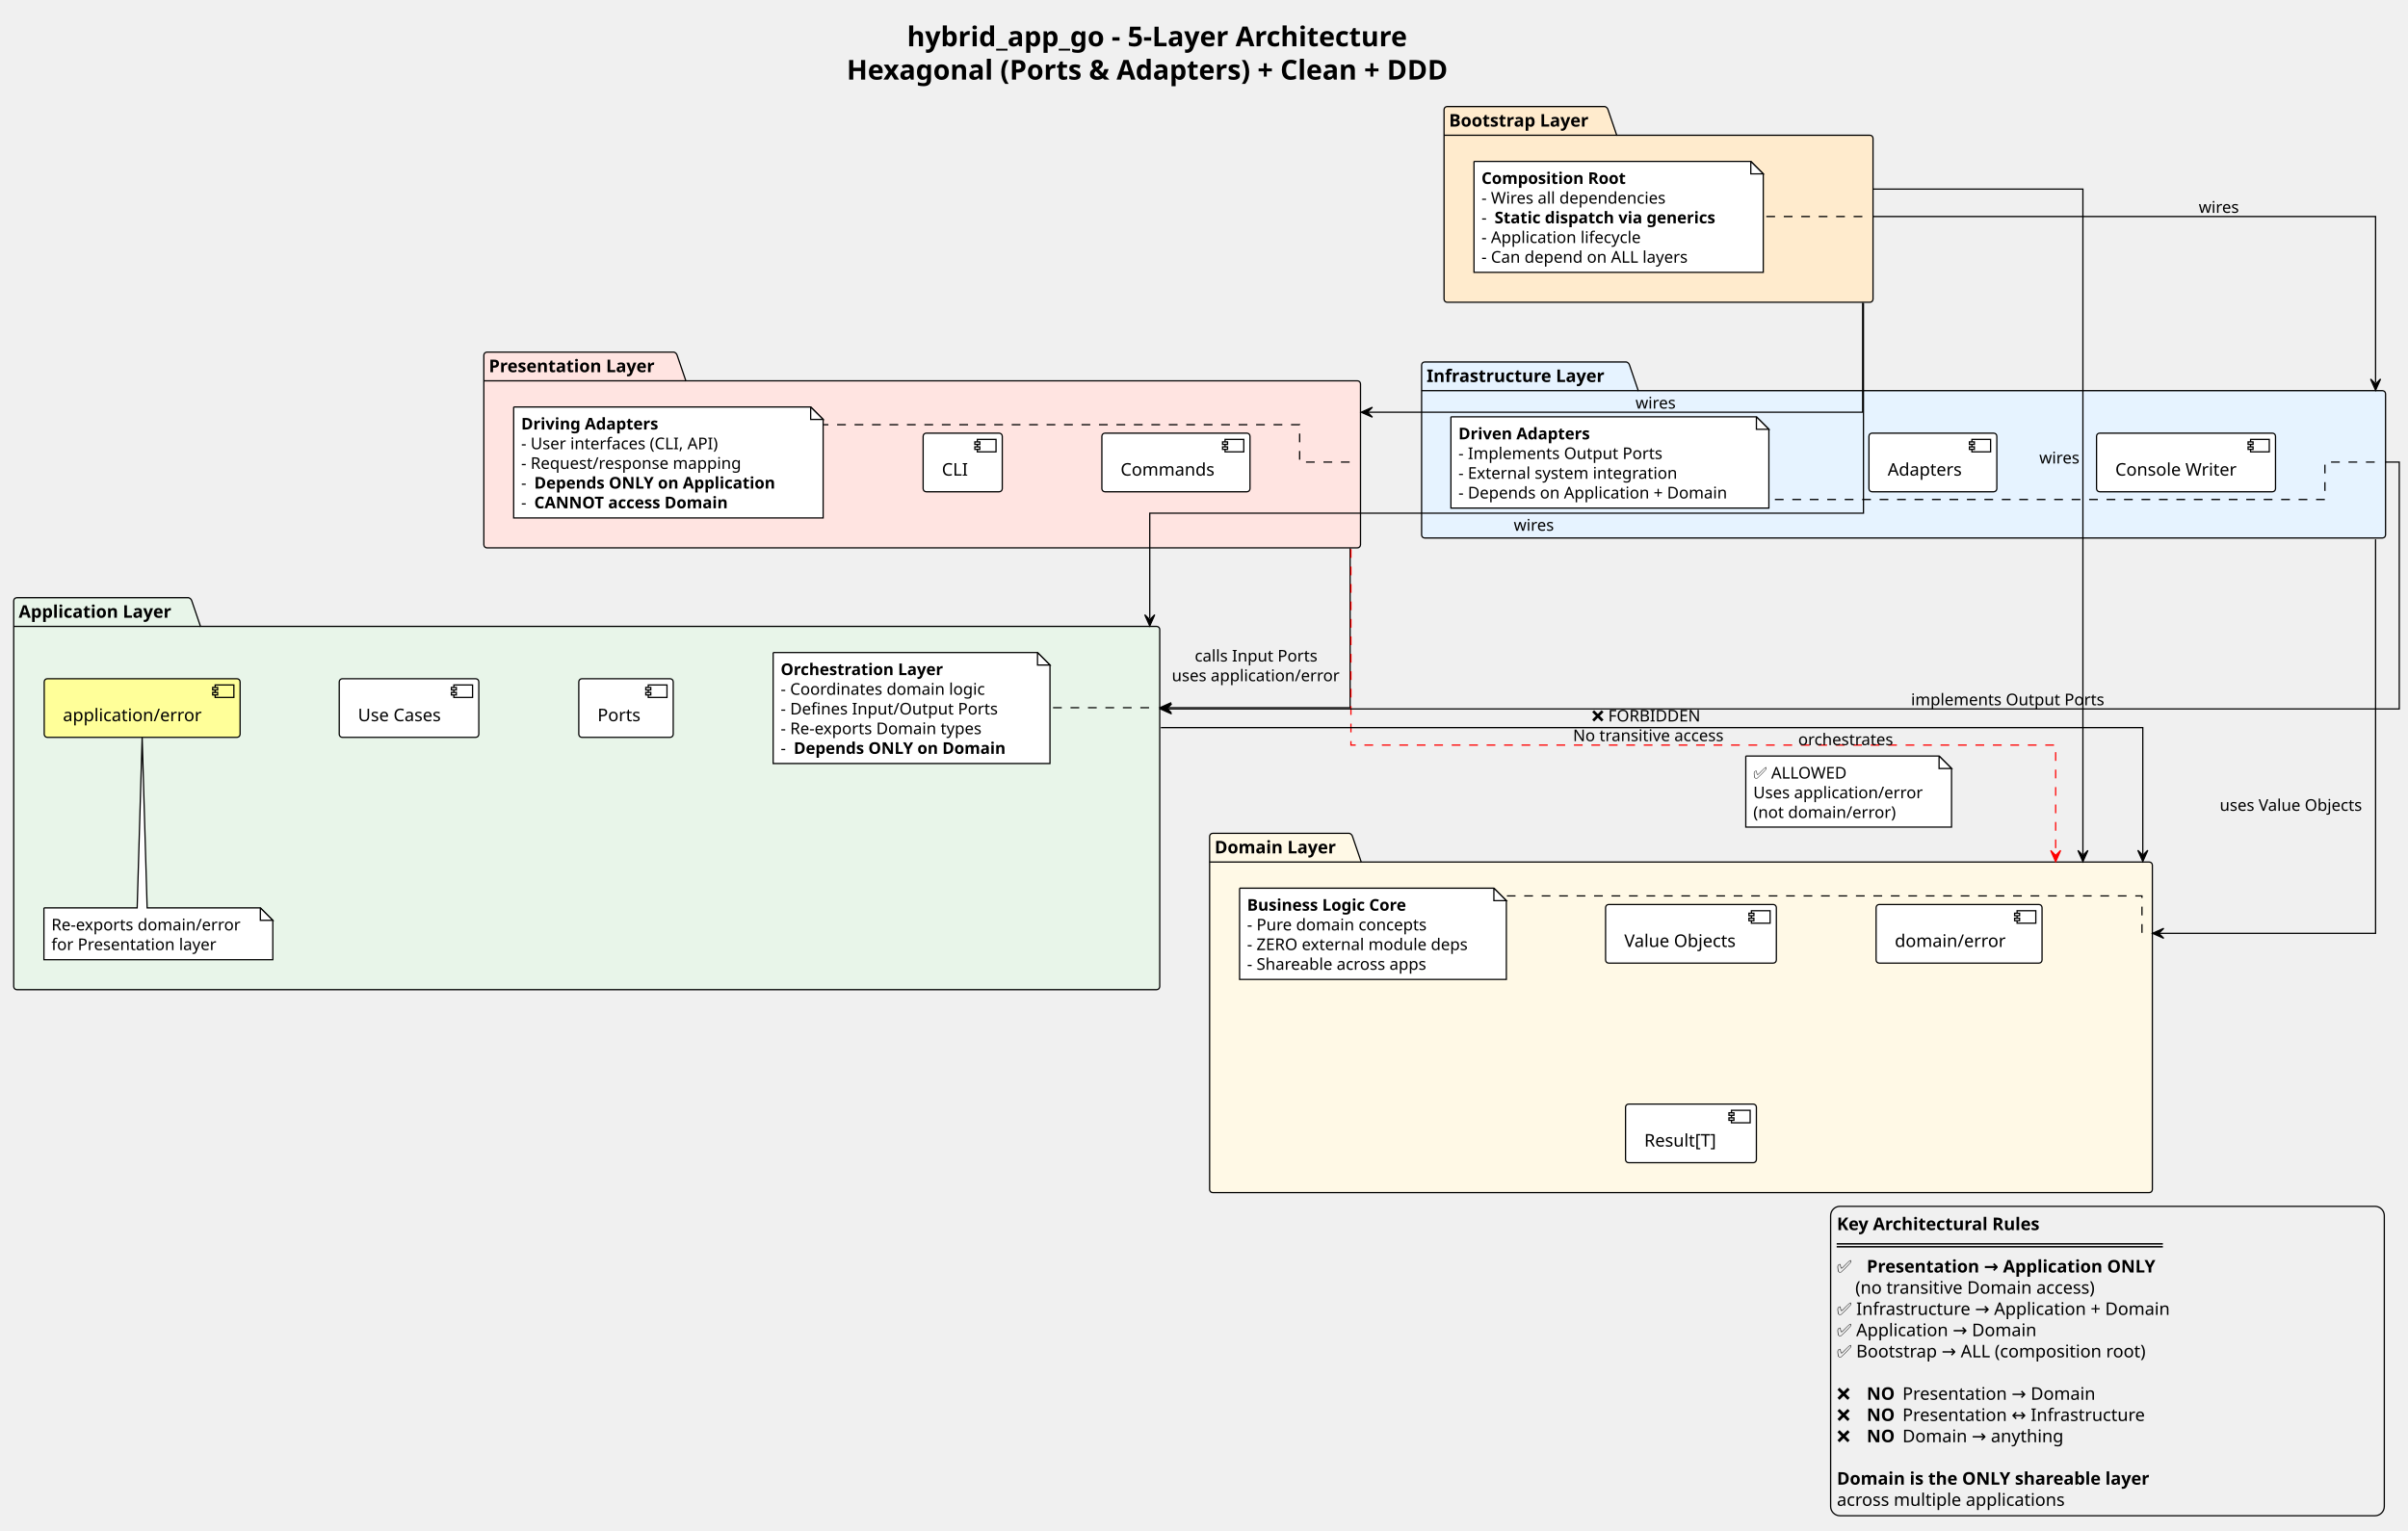
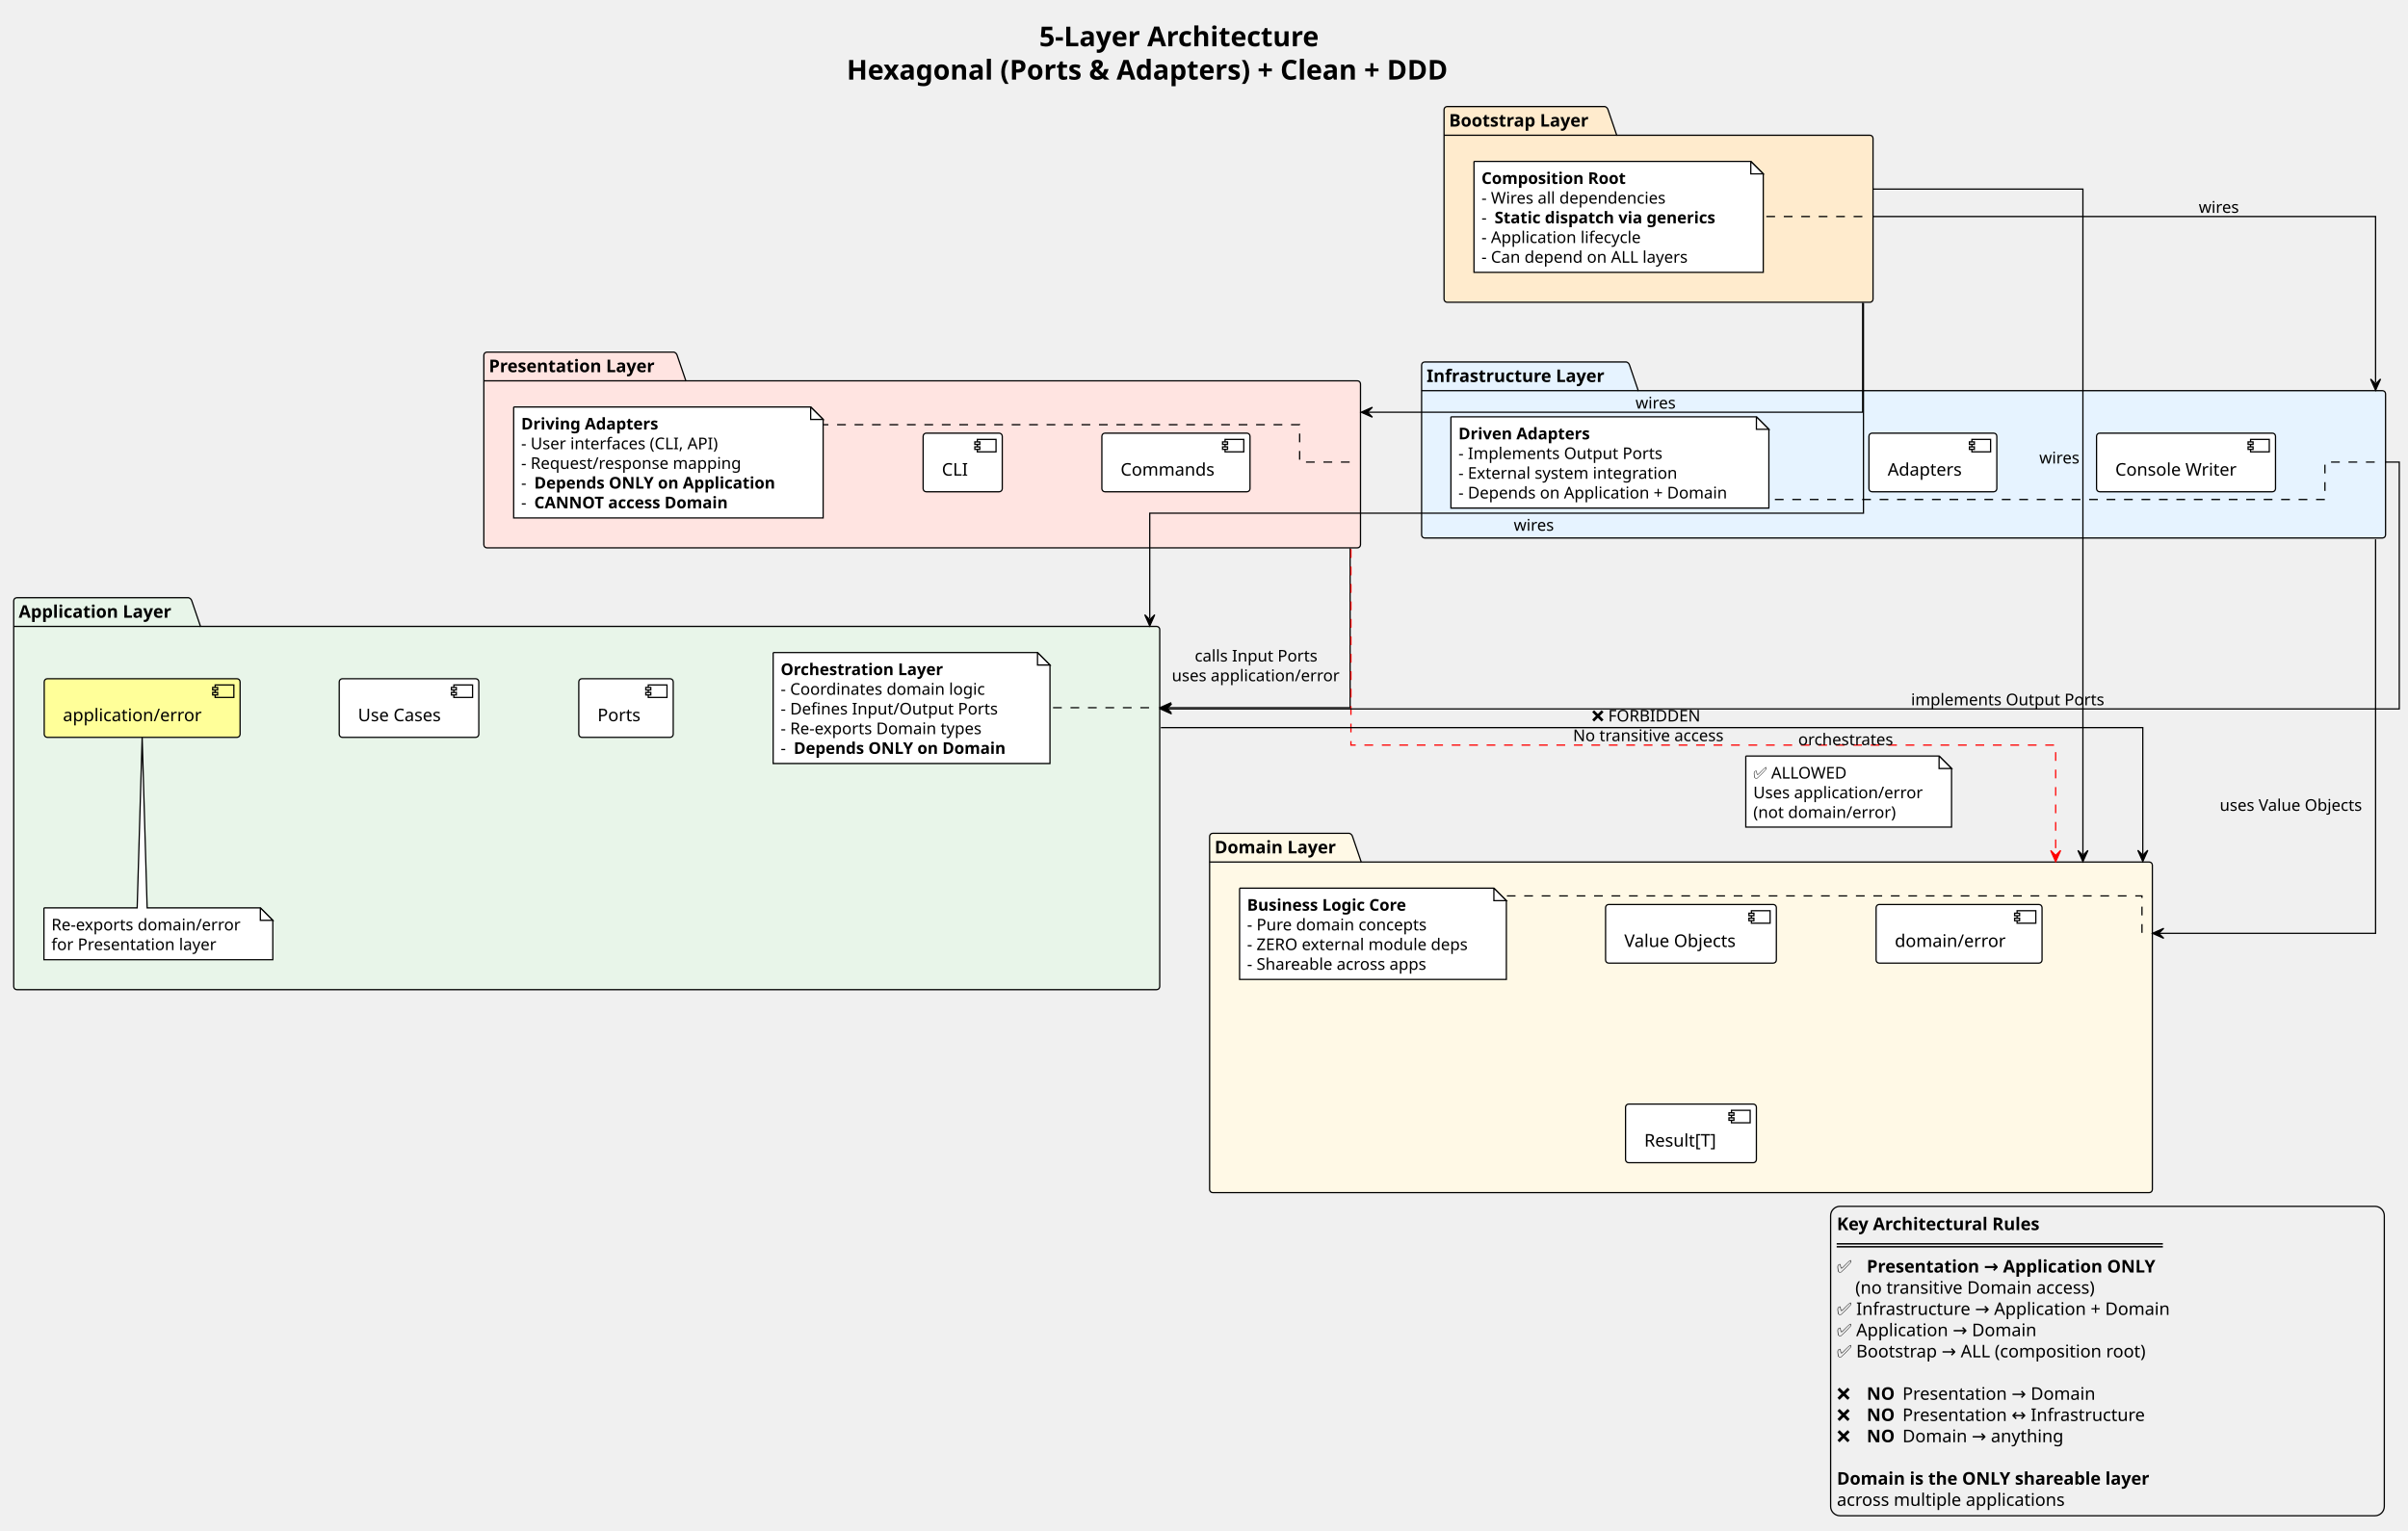
<svg xmlns="http://www.w3.org/2000/svg" contentStyleType="text/css" data-diagram-type="DESCRIPTION" height="1228px" preserveAspectRatio="none" style="width:1931px;height:1228px;background:#FFFFFF;" version="1.1" viewBox="0 0 1931 1228" width="1931px" zoomAndPan="magnify">
  <defs />
  <g>
    <g class="title" data-source-line="6">
-       <text fill="#000000" font-family="Verdana" font-size="22" font-weight="bold" lengthAdjust="spacing" textLength="467.307" x="727.347" y="37.118">hybrid_app_go - 5-Layer Architecture</text>
+       <text fill="#000000" font-family="Verdana" font-size="22" font-weight="bold" lengthAdjust="spacing" textLength="255.267" x="833.367" y="37.118">5-Layer Architecture</text>
      <text fill="#000000" font-family="Verdana" font-size="22" font-weight="bold" lengthAdjust="spacing" textLength="564.094" x="678.953" y="63.855">Hexagonal (Ports &amp; Adapters) + Clean + DDD</text>
    </g>
    <g class="cluster" data-entity="Bootstrap" data-source-line="8" data-uid="ent0002" id="cluster_Bootstrap">
      <path d="M1160.5,85.475 L1286.974,85.475 A3.75,3.75 0 0 1 1289.474,87.975 L1296.474,108.489 L1499.5,108.489 A2.5,2.5 0 0 1 1502,110.989 L1502,239.965 A2.5,2.5 0 0 1 1499.5,242.465 L1160.5,242.465 A2.5,2.5 0 0 1 1158,239.965 L1158,87.975 A2.5,2.5 0 0 1 1160.5,85.475" fill="#FFEBCD" style="stroke:#000000;stroke-width:1;" />
      <line style="stroke:#000000;stroke-width:1;" x1="1158" x2="1296.474" y1="108.489" y2="108.489" />
      <text fill="#000000" font-family="Verdana" font-size="14" font-weight="bold" lengthAdjust="spacing" textLength="125.474" x="1162" y="101.55">Bootstrap Layer</text>
    </g>
    <g class="cluster" data-entity="Presentation" data-source-line="18" data-uid="ent0006" id="cluster_Presentation">
      <path d="M390.5,282.465 L540.496,282.465 A3.75,3.75 0 0 1 542.996,284.965 L549.996,305.479 L1088.5,305.479 A2.5,2.5 0 0 1 1091,307.979 L1091,436.965 A2.5,2.5 0 0 1 1088.5,439.465 L390.5,439.465 A2.5,2.5 0 0 1 388,436.965 L388,284.965 A2.5,2.5 0 0 1 390.5,282.465" fill="#FFE4E1" style="stroke:#000000;stroke-width:1;" />
      <line style="stroke:#000000;stroke-width:1;" x1="388" x2="549.996" y1="305.479" y2="305.479" />
      <text fill="#000000" font-family="Verdana" font-size="14" font-weight="bold" lengthAdjust="spacing" textLength="148.996" x="392" y="298.54">Presentation Layer</text>
    </g>
    <g class="cluster" data-entity="Infrastructure" data-source-line="30" data-uid="ent0012" id="cluster_Infrastructure">
      <path d="M1142.5,290.365 L1304.227,290.365 A3.75,3.75 0 0 1 1306.727,292.865 L1313.727,313.379 L1910.5,313.379 A2.5,2.5 0 0 1 1913,315.879 L1913,429.065 A2.5,2.5 0 0 1 1910.5,431.565 L1142.5,431.565 A2.5,2.5 0 0 1 1140,429.065 L1140,292.865 A2.5,2.5 0 0 1 1142.5,290.365" fill="#E6F3FF" style="stroke:#000000;stroke-width:1;" />
      <line style="stroke:#000000;stroke-width:1;" x1="1140" x2="1313.727" y1="313.379" y2="313.379" />
      <text fill="#000000" font-family="Verdana" font-size="14" font-weight="bold" lengthAdjust="spacing" textLength="160.727" x="1144" y="306.44">Infrastructure Layer</text>
    </g>
    <g class="cluster" data-entity="Application" data-source-line="41" data-uid="ent0018" id="cluster_Application">
      <path d="M13.5,479.465 L151.28,479.465 A3.75,3.75 0 0 1 153.78,481.965 L160.78,502.479 L927.5,502.479 A2.5,2.5 0 0 1 930,504.979 L930,791.365 A2.5,2.5 0 0 1 927.5,793.865 L13.5,793.865 A2.5,2.5 0 0 1 11,791.365 L11,481.965 A2.5,2.5 0 0 1 13.5,479.465" fill="#E8F5E9" style="stroke:#000000;stroke-width:1;" />
      <line style="stroke:#000000;stroke-width:1;" x1="11" x2="160.78" y1="502.479" y2="502.479" />
      <text fill="#000000" font-family="Verdana" font-size="14" font-weight="bold" lengthAdjust="spacing" textLength="136.78" x="15" y="495.54">Application Layer</text>
    </g>
    <g class="cluster" data-entity="Domain" data-source-line="58" data-uid="ent0028" id="cluster_Domain">
      <path d="M972.5,668.465 L1082.082,668.465 A3.75,3.75 0 0 1 1084.582,670.965 L1091.582,691.479 L1723.5,691.479 A2.5,2.5 0 0 1 1726,693.979 L1726,954.175 A2.5,2.5 0 0 1 1723.5,956.675 L972.5,956.675 A2.5,2.5 0 0 1 970,954.175 L970,670.965 A2.5,2.5 0 0 1 972.5,668.465" fill="#FFF9E6" style="stroke:#000000;stroke-width:1;" />
      <line style="stroke:#000000;stroke-width:1;" x1="970" x2="1091.582" y1="691.479" y2="691.479" />
      <text fill="#000000" font-family="Verdana" font-size="14" font-weight="bold" lengthAdjust="spacing" textLength="108.582" x="974" y="684.54">Domain Layer</text>
    </g>
    <g class="entity" data-entity="GMN3" data-source-line="10" data-uid="ent0004" id="entity_GMN3">
      <path d="M1182.01,129.475 L1182.01,218.471 L1413.981,218.471 L1413.981,139.475 L1403.981,129.475 L1182.01,129.475" fill="#FFFFFF" style="stroke:#000000;stroke-width:1;" />
      <path d="M1403.981,129.475 L1403.981,139.475 L1413.981,139.475 L1403.981,129.475" fill="#FFFFFF" style="stroke:#000000;stroke-width:1;" />
      <text fill="#000000" font-family="Verdana" font-size="13" font-weight="bold" lengthAdjust="spacing" textLength="129.194" x="1188.01" y="147.544">Composition Root</text>
      <text fill="#000000" font-family="Verdana" font-size="13" lengthAdjust="spacing" textLength="159.885" x="1188.01" y="163.344">- Wires all dependencies</text>
      <text fill="#000000" font-family="Verdana" font-size="13" lengthAdjust="spacing" textLength="5.903" x="1188.01" y="179.143">-</text>
      <text fill="#000000" font-family="Verdana" font-size="13" font-weight="bold" lengthAdjust="spacing" textLength="200.497" x="1198.484" y="179.143">Static dispatch via generics</text>
      <text fill="#000000" font-family="Verdana" font-size="13" lengthAdjust="spacing" textLength="138.652" x="1188.01" y="194.942">- Application lifecycle</text>
      <text fill="#000000" font-family="Verdana" font-size="13" lengthAdjust="spacing" textLength="180.489" x="1188.01" y="210.742">- Can depend on ALL layers</text>
    </g>
    <g class="entity" data-entity="CLI" data-source-line="19" data-uid="ent0007" id="entity_CLI">
      <rect fill="#FFFFFF" height="47.015" rx="2.5" ry="2.5" style="stroke:#000000;stroke-width:1;" width="63.461" x="740.27" y="347.465" />
      <rect fill="#FFFFFF" height="10" style="stroke:#000000;stroke-width:1;" width="15" x="783.731" y="352.465" />
      <rect fill="#FFFFFF" height="2" style="stroke:#000000;stroke-width:1;" width="4" x="781.731" y="354.465" />
      <rect fill="#FFFFFF" height="2" style="stroke:#000000;stroke-width:1;" width="4" x="781.731" y="358.465" />
      <text fill="#000000" font-family="Verdana" font-size="14" lengthAdjust="spacing" textLength="23.461" x="755.27" y="381.54">CLI</text>
    </g>
    <g class="entity" data-entity="Commands" data-source-line="20" data-uid="ent0008" id="entity_Commands">
      <rect fill="#FFFFFF" height="47.015" rx="2.5" ry="2.5" style="stroke:#000000;stroke-width:1;" width="118.791" x="883.6" y="347.465" />
      <rect fill="#FFFFFF" height="10" style="stroke:#000000;stroke-width:1;" width="15" x="982.391" y="352.465" />
      <rect fill="#FFFFFF" height="2" style="stroke:#000000;stroke-width:1;" width="4" x="980.391" y="354.465" />
      <rect fill="#FFFFFF" height="2" style="stroke:#000000;stroke-width:1;" width="4" x="980.391" y="358.465" />
      <text fill="#000000" font-family="Verdana" font-size="14" lengthAdjust="spacing" textLength="78.791" x="898.6" y="381.54">Commands</text>
    </g>
    <g class="entity" data-entity="GMN9" data-source-line="22" data-uid="ent0010" id="entity_GMN9">
      <path d="M411.92,326.465 L411.92,415.461 L660.084,415.461 L660.084,336.465 L650.084,326.465 L411.92,326.465" fill="#FFFFFF" style="stroke:#000000;stroke-width:1;" />
      <path d="M650.084,326.465 L650.084,336.465 L660.084,336.465 L650.084,326.465" fill="#FFFFFF" style="stroke:#000000;stroke-width:1;" />
      <text fill="#000000" font-family="Verdana" font-size="13" font-weight="bold" lengthAdjust="spacing" textLength="123.068" x="417.92" y="344.534">Driving Adapters</text>
      <text fill="#000000" font-family="Verdana" font-size="13" lengthAdjust="spacing" textLength="178.16" x="417.92" y="360.334">- User interfaces (CLI, API)</text>
      <text fill="#000000" font-family="Verdana" font-size="13" lengthAdjust="spacing" textLength="189.04" x="417.92" y="376.133">- Request/response mapping</text>
      <text fill="#000000" font-family="Verdana" font-size="13" lengthAdjust="spacing" textLength="5.903" x="417.92" y="391.932">-</text>
      <text fill="#000000" font-family="Verdana" font-size="13" font-weight="bold" lengthAdjust="spacing" textLength="216.69" x="428.394" y="391.932">Depends ONLY on Application</text>
      <text fill="#000000" font-family="Verdana" font-size="13" lengthAdjust="spacing" textLength="5.903" x="417.92" y="407.732">-</text>
      <text fill="#000000" font-family="Verdana" font-size="13" font-weight="bold" lengthAdjust="spacing" textLength="174.211" x="428.394" y="407.732">CANNOT access Domain</text>
    </g>
    <g class="entity" data-entity="Adapters" data-source-line="31" data-uid="ent0013" id="entity_Adapters">
      <rect fill="#FFFFFF" height="47.015" rx="2.5" ry="2.5" style="stroke:#000000;stroke-width:1;" width="102.549" x="1498.73" y="347.465" />
      <rect fill="#FFFFFF" height="10" style="stroke:#000000;stroke-width:1;" width="15" x="1581.279" y="352.465" />
      <rect fill="#FFFFFF" height="2" style="stroke:#000000;stroke-width:1;" width="4" x="1579.279" y="354.465" />
      <rect fill="#FFFFFF" height="2" style="stroke:#000000;stroke-width:1;" width="4" x="1579.279" y="358.465" />
      <text fill="#000000" font-family="Verdana" font-size="14" lengthAdjust="spacing" textLength="62.549" x="1513.73" y="381.54">Adapters</text>
    </g>
    <g class="entity" data-entity="ConsoleWriter" data-source-line="32" data-uid="ent0014" id="entity_ConsoleWriter">
      <rect fill="#FFFFFF" height="47.015" rx="2.5" ry="2.5" style="stroke:#000000;stroke-width:1;" width="143.517" x="1681.24" y="347.465" />
      <rect fill="#FFFFFF" height="10" style="stroke:#000000;stroke-width:1;" width="15" x="1804.757" y="352.465" />
      <rect fill="#FFFFFF" height="2" style="stroke:#000000;stroke-width:1;" width="4" x="1802.757" y="354.465" />
      <rect fill="#FFFFFF" height="2" style="stroke:#000000;stroke-width:1;" width="4" x="1802.757" y="358.465" />
      <text fill="#000000" font-family="Verdana" font-size="14" lengthAdjust="spacing" textLength="103.517" x="1696.24" y="381.54">Console Writer</text>
    </g>
    <g class="entity" data-entity="GMN15" data-source-line="34" data-uid="ent0016" id="entity_GMN15">
      <path d="M1163.51,334.365 L1163.51,407.562 L1418.485,407.562 L1418.485,344.365 L1408.485,334.365 L1163.51,334.365" fill="#FFFFFF" style="stroke:#000000;stroke-width:1;" />
      <path d="M1408.485,334.365 L1408.485,344.365 L1418.485,344.365 L1408.485,334.365" fill="#FFFFFF" style="stroke:#000000;stroke-width:1;" />
      <text fill="#000000" font-family="Verdana" font-size="13" font-weight="bold" lengthAdjust="spacing" textLength="118.168" x="1169.51" y="352.434">Driven Adapters</text>
      <text fill="#000000" font-family="Verdana" font-size="13" lengthAdjust="spacing" textLength="175.856" x="1169.51" y="368.234">- Implements Output Ports</text>
      <text fill="#000000" font-family="Verdana" font-size="13" lengthAdjust="spacing" textLength="191.217" x="1169.51" y="384.033">- External system integration</text>
      <text fill="#000000" font-family="Verdana" font-size="13" lengthAdjust="spacing" textLength="233.975" x="1169.51" y="399.832">- Depends on Application + Domain</text>
    </g>
    <g class="entity" data-entity="UseCases" data-source-line="42" data-uid="ent0019" id="entity_UseCases">
      <rect fill="#FFFFFF" height="47.015" rx="2.5" ry="2.5" style="stroke:#000000;stroke-width:1;" width="111.914" x="272.04" y="544.455" />
      <rect fill="#FFFFFF" height="10" style="stroke:#000000;stroke-width:1;" width="15" x="363.954" y="549.455" />
      <rect fill="#FFFFFF" height="2" style="stroke:#000000;stroke-width:1;" width="4" x="361.954" y="551.455" />
      <rect fill="#FFFFFF" height="2" style="stroke:#000000;stroke-width:1;" width="4" x="361.954" y="555.455" />
      <text fill="#000000" font-family="Verdana" font-size="14" lengthAdjust="spacing" textLength="71.914" x="287.04" y="578.53">Use Cases</text>
    </g>
    <g class="entity" data-entity="Ports" data-source-line="43" data-uid="ent0020" id="entity_Ports">
      <rect fill="#FFFFFF" height="47.015" rx="2.5" ry="2.5" style="stroke:#000000;stroke-width:1;" width="75.725" x="464.14" y="544.455" />
      <rect fill="#FFFFFF" height="10" style="stroke:#000000;stroke-width:1;" width="15" x="519.865" y="549.455" />
      <rect fill="#FFFFFF" height="2" style="stroke:#000000;stroke-width:1;" width="4" x="517.865" y="551.455" />
      <rect fill="#FFFFFF" height="2" style="stroke:#000000;stroke-width:1;" width="4" x="517.865" y="555.455" />
      <text fill="#000000" font-family="Verdana" font-size="14" lengthAdjust="spacing" textLength="35.725" x="479.14" y="578.53">Ports</text>
    </g>
    <g class="entity" data-entity="AppError" data-source-line="44" data-uid="ent0021" id="entity_AppError">
      <rect fill="#FFFF99" height="47.015" rx="2.5" ry="2.5" style="stroke:#000000;stroke-width:1;" width="157.072" x="35.46" y="544.455" />
      <rect fill="#FFFF99" height="10" style="stroke:#000000;stroke-width:1;" width="15" x="172.532" y="549.455" />
      <rect fill="#FFFF99" height="2" style="stroke:#000000;stroke-width:1;" width="4" x="170.532" y="551.455" />
      <rect fill="#FFFF99" height="2" style="stroke:#000000;stroke-width:1;" width="4" x="170.532" y="555.455" />
      <text fill="#000000" font-family="Verdana" font-size="14" lengthAdjust="spacing" textLength="117.072" x="50.46" y="578.53">application/error</text>
    </g>
    <g class="entity" data-entity="GMN22" data-source-line="46" data-uid="ent0023" id="entity_GMN22">
      <path d="M620.01,523.465 L620.01,612.461 L841.99,612.461 L841.99,533.465 L831.99,523.465 L620.01,523.465" fill="#FFFFFF" style="stroke:#000000;stroke-width:1;" />
      <path d="M831.99,523.465 L831.99,533.465 L841.99,533.465 L831.99,523.465" fill="#FFFFFF" style="stroke:#000000;stroke-width:1;" />
      <text fill="#000000" font-family="Verdana" font-size="13" font-weight="bold" lengthAdjust="spacing" textLength="145.355" x="626.01" y="541.534">Orchestration Layer</text>
      <text fill="#000000" font-family="Verdana" font-size="13" lengthAdjust="spacing" textLength="175.494" x="626.01" y="557.334">- Coordinates domain logic</text>
      <text fill="#000000" font-family="Verdana" font-size="13" lengthAdjust="spacing" textLength="187.51" x="626.01" y="573.133">- Defines Input/Output Ports</text>
      <text fill="#000000" font-family="Verdana" font-size="13" lengthAdjust="spacing" textLength="176.757" x="626.01" y="588.932">- Re-exports Domain types</text>
      <text fill="#000000" font-family="Verdana" font-size="13" lengthAdjust="spacing" textLength="5.903" x="626.01" y="604.732">-</text>
      <text fill="#000000" font-family="Verdana" font-size="13" font-weight="bold" lengthAdjust="spacing" textLength="190.506" x="636.484" y="604.732">Depends ONLY on Domain</text>
    </g>
    <g class="entity" data-entity="GMN25" data-source-line="53" data-uid="ent0026" id="entity_GMN25">
      <path d="M35.23,728.265 L35.23,769.863 A0,0 0 0 0 35.23,769.863 L218.774,769.863 A0,0 0 0 0 218.774,769.863 L218.774,738.265 L208.774,728.265 L118,728.265 L114,591.645 L110,728.265 L35.23,728.265 A0,0 0 0 0 35.23,728.265" fill="#FFFFFF" style="stroke:#000000;stroke-width:1;" />
      <path d="M208.774,728.265 L208.774,738.265 L218.774,738.265 L208.774,728.265" fill="#FFFFFF" style="stroke:#000000;stroke-width:1;" />
      <text fill="#000000" font-family="Verdana" font-size="13" lengthAdjust="spacing" textLength="162.544" x="41.23" y="746.334">Re-exports domain/error</text>
      <text fill="#000000" font-family="Verdana" font-size="13" lengthAdjust="spacing" textLength="141.121" x="41.23" y="762.134">for Presentation layer</text>
    </g>
    <g class="entity" data-entity="VOs" data-source-line="59" data-uid="ent0029" id="entity_VOs">
      <rect fill="#FFFFFF" height="47.015" rx="2.5" ry="2.5" style="stroke:#000000;stroke-width:1;" width="136.947" x="1287.53" y="725.555" />
      <rect fill="#FFFFFF" height="10" style="stroke:#000000;stroke-width:1;" width="15" x="1404.477" y="730.555" />
      <rect fill="#FFFFFF" height="2" style="stroke:#000000;stroke-width:1;" width="4" x="1402.477" y="732.555" />
      <rect fill="#FFFFFF" height="2" style="stroke:#000000;stroke-width:1;" width="4" x="1402.477" y="736.555" />
      <text fill="#000000" font-family="Verdana" font-size="14" lengthAdjust="spacing" textLength="96.947" x="1302.53" y="759.63">Value Objects</text>
    </g>
    <g class="entity" data-entity="DomainError" data-source-line="60" data-uid="ent0030" id="entity_DomainError">
      <rect fill="#FFFFFF" height="47.015" rx="2.5" ry="2.5" style="stroke:#000000;stroke-width:1;" width="133.065" x="1504.47" y="725.555" />
      <rect fill="#FFFFFF" height="10" style="stroke:#000000;stroke-width:1;" width="15" x="1617.534" y="730.555" />
      <rect fill="#FFFFFF" height="2" style="stroke:#000000;stroke-width:1;" width="4" x="1615.534" y="732.555" />
      <rect fill="#FFFFFF" height="2" style="stroke:#000000;stroke-width:1;" width="4" x="1615.534" y="736.555" />
      <text fill="#000000" font-family="Verdana" font-size="14" lengthAdjust="spacing" textLength="93.064" x="1519.47" y="759.63">domain/error</text>
    </g>
    <g class="entity" data-entity="Result" data-source-line="61" data-uid="ent0031" id="entity_Result">
      <rect fill="#FFFFFF" height="47.015" rx="2.5" ry="2.5" style="stroke:#000000;stroke-width:1;" width="104.928" x="1303.54" y="885.665" />
      <rect fill="#FFFFFF" height="10" style="stroke:#000000;stroke-width:1;" width="15" x="1388.468" y="890.665" />
      <rect fill="#FFFFFF" height="2" style="stroke:#000000;stroke-width:1;" width="4" x="1386.468" y="892.665" />
      <rect fill="#FFFFFF" height="2" style="stroke:#000000;stroke-width:1;" width="4" x="1386.468" y="896.665" />
      <text fill="#000000" font-family="Verdana" font-size="14" lengthAdjust="spacing" textLength="64.928" x="1318.54" y="919.74">Result[T]</text>
    </g>
    <g class="entity" data-entity="GMN32" data-source-line="63" data-uid="ent0033" id="entity_GMN32">
      <path d="M994.04,712.465 L994.04,785.662 L1207.964,785.662 L1207.964,722.465 L1197.964,712.465 L994.04,712.465" fill="#FFFFFF" style="stroke:#000000;stroke-width:1;" />
      <path d="M1197.964,712.465 L1197.964,722.465 L1207.964,722.465 L1197.964,712.465" fill="#FFFFFF" style="stroke:#000000;stroke-width:1;" />
      <text fill="#000000" font-family="Verdana" font-size="13" font-weight="bold" lengthAdjust="spacing" textLength="145.342" x="1000.04" y="730.534">Business Logic Core</text>
      <text fill="#000000" font-family="Verdana" font-size="13" lengthAdjust="spacing" textLength="154.61" x="1000.04" y="746.334">- Pure domain concepts</text>
      <text fill="#000000" font-family="Verdana" font-size="13" lengthAdjust="spacing" textLength="192.924" x="1000.04" y="762.133">- ZERO external module deps</text>
      <text fill="#000000" font-family="Verdana" font-size="13" lengthAdjust="spacing" textLength="157.39" x="1000.04" y="777.932">- Shareable across apps</text>
    </g>
    <g class="link" data-entity-1="Bootstrap" data-entity-2="GMN3" data-source-line="10" data-uid="lnk5" id="link_Bootstrap_GMN3">
      <path d="M1493.44,173.675 C1488.62,173.675 1453.54,173.675 1414.39,173.675" fill="none" id="Bootstrap-GMN3" style="stroke:#000000;stroke-width:1;stroke-dasharray:7,7;" />
    </g>
    <g class="link" data-entity-1="Presentation" data-entity-2="GMN9" data-source-line="22" data-uid="lnk11" id="link_Presentation_GMN9">
      <path d="M1082.29,370.675 C1076.87,370.675 1042.2,370.675 1042.2,370.675 C1042.2,370.675 1042.2,340.675 1042.2,340.675 C1042.2,340.675 810.36,340.675 660.48,340.675" fill="none" id="Presentation-GMN9" style="stroke:#000000;stroke-width:1;stroke-dasharray:7,7;" />
    </g>
    <g class="link" data-entity-1="Infrastructure" data-entity-2="GMN15" data-source-line="34" data-uid="lnk17" id="link_Infrastructure_GMN15">
      <path d="M1904.29,370.675 C1898.9,370.675 1864.38,370.675 1864.38,370.675 C1864.38,370.675 1864.38,400.675 1864.38,400.675 C1864.38,400.675 1587.95,400.675 1418.96,400.675" fill="none" id="Infrastructure-GMN15" style="stroke:#000000;stroke-width:1;stroke-dasharray:7,7;" />
    </g>
    <g class="link" data-entity-1="Application" data-entity-2="GMN22" data-source-line="46" data-uid="lnk24" id="link_Application_GMN22">
      <path d="M921.45,567.675 C916.67,567.675 881.29,567.675 842.29,567.675" fill="none" id="Application-GMN22" style="stroke:#000000;stroke-width:1;stroke-dasharray:7,7;" />
    </g>
    <g class="link" data-entity-1="Domain" data-entity-2="GMN32" data-source-line="63" data-uid="lnk34" id="link_Domain_GMN32">
      <path d="M1717.67,748.315 C1717.67,743.635 1717.67,718.675 1717.67,718.675 C1717.67,718.675 1385.09,718.675 1208.42,718.675" fill="none" id="Domain-GMN32" style="stroke:#000000;stroke-width:1;stroke-dasharray:7,7;" />
    </g>
    <g class="link" data-entity-1="Bootstrap" data-entity-2="Presentation" data-source-line="71" data-uid="lnk35" id="link_Bootstrap_Presentation">
      <path d="M1493.67,242.819 C1493.67,247.493 1493.67,252.214 1493.67,256.912 C1493.67,294.5 1493.67,330.675 1493.67,330.675 C1493.67,330.675 1391.003,330.675 1288.335,330.675 C1237.001,330.675 1185.668,330.675 1147.167,330.675 C1127.917,330.675 1111.875,330.675 1100.646,330.675 C1097.839,330.675 1095.332,330.675 1093.151,330.675 C1092.606,330.675 1098.082,330.675 1097.577,330.675" fill="none" id="Bootstrap-to-Presentation" style="stroke:#000000;stroke-width:1;" />
      <polygon fill="#000000" points="1091.577,330.675,1100.577,334.675,1096.577,330.675,1100.577,326.675,1091.577,330.675" style="stroke:#000000;stroke-width:1;" />
      <text fill="#000000" font-family="Verdana" font-size="13" lengthAdjust="spacing" textLength="34.271" x="1311.54" y="327.744">wires</text>
    </g>
    <g class="link" data-entity-1="Bootstrap" data-entity-2="Infrastructure" data-source-line="72" data-uid="lnk36" id="link_Bootstrap_Infrastructure">
      <path d="M1502.305,173.675 C1506.185,173.675 1511.338,173.675 1517.576,173.675 C1530.051,173.675 1546.869,173.675 1566.534,173.675 C1605.863,173.675 1656.581,173.675 1706.724,173.675 C1807.01,173.675 1905,173.675 1905,173.675 C1905,173.675 1905,219.965 1905,267.701 C1905,273.668 1905,279.658 1905,285.582 C1905,287.063 1905,305.555 1905,307.027" fill="none" id="Bootstrap-to-Infrastructure" style="stroke:#000000;stroke-width:1;" />
      <polygon fill="#000000" points="1905,313.027,1909,304.027,1905,308.027,1901,304.027,1905,313.027" style="stroke:#000000;stroke-width:1;" />
      <text fill="#000000" font-family="Verdana" font-size="13" lengthAdjust="spacing" textLength="34.271" x="1763.2" y="170.744">wires</text>
    </g>
    <g class="link" data-entity-1="Bootstrap" data-entity-2="Application" data-source-line="73" data-uid="lnk37" id="link_Bootstrap_Application">
      <path d="M1494.33,243.124 C1494.33,243.95 1494.33,244.779 1494.33,245.612 C1494.33,248.945 1494.33,252.337 1494.33,255.775 C1494.33,269.527 1494.33,284.014 1494.33,298.392 C1494.33,355.905 1494.33,411.675 1494.33,411.675 C1494.33,411.675 922,411.675 922,411.675 C922,411.675 922,420.695 922,434.401 C922,441.254 922,449.278 922,457.933 C922,462.26 922,466.745 922,471.319 C922,473.606 922,475.916 922,478.239 C922,478.53 922,495.835 922,496.126" fill="none" id="Bootstrap-to-Application" style="stroke:#000000;stroke-width:1;" />
      <polygon fill="#000000" points="922,502.126,926,493.126,922,497.126,918,493.126,922,502.126" style="stroke:#000000;stroke-width:1;" />
      <text fill="#000000" font-family="Verdana" font-size="13" lengthAdjust="spacing" textLength="34.271" x="1213.88" y="425.744">wires</text>
    </g>
    <g class="link" data-entity-1="Bootstrap" data-entity-2="Domain" data-source-line="74" data-uid="lnk38" id="link_Bootstrap_Domain">
      <path d="M1502.034,151.675 C1502.188,151.675 1502.345,151.675 1502.504,151.675 C1502.821,151.675 1503.146,151.675 1503.479,151.675 C1504.145,151.675 1504.842,151.675 1505.568,151.675 C1507.021,151.675 1508.592,151.675 1510.271,151.675 C1513.628,151.675 1517.416,151.675 1521.548,151.675 C1538.078,151.675 1560.116,151.675 1582.155,151.675 C1626.233,151.675 1670.31,151.675 1670.31,151.675 C1670.31,151.675 1670.31,300.925 1670.31,450.175 C1670.31,524.8 1670.31,599.425 1670.31,655.393 C1670.31,658.891 1670.31,662.317 1670.31,665.664 C1670.31,666.501 1670.31,684.348 1670.31,685.175" fill="none" id="Bootstrap-to-Domain" style="stroke:#000000;stroke-width:1;" />
      <polygon fill="#000000" points="1670.31,691.175,1674.31,682.175,1670.31,686.175,1666.31,682.175,1670.31,691.175" style="stroke:#000000;stroke-width:1;" />
      <text fill="#000000" font-family="Verdana" font-size="13" lengthAdjust="spacing" textLength="34.271" x="1635.31" y="371.794">wires</text>
    </g>
    <g class="link" data-entity-1="Presentation" data-entity-2="Application" data-source-line="76" data-uid="lnk39" id="link_Presentation_Application">
      <path d="M1082.67,439.734 C1082.67,440.091 1082.67,440.449 1082.67,440.807 C1082.67,441.522 1082.67,442.24 1082.67,442.96 C1082.67,444.401 1082.67,445.849 1082.67,447.304 C1082.67,450.214 1082.67,453.151 1082.67,456.105 C1082.67,462.011 1082.67,467.983 1082.67,473.932 C1082.67,521.525 1082.67,567.675 1082.67,567.675 C1082.67,567.675 1045.58,567.675 1007.041,567.675 C987.772,567.675 968.14,567.675 952.602,567.675 C944.832,567.675 938.086,567.675 932.92,567.675 C932.275,567.675 931.654,567.675 931.058,567.675 C930.761,567.675 936.47,567.675 936.185,567.675" fill="none" id="Presentation-to-Application" style="stroke:#000000;stroke-width:1;" />
      <polygon fill="#000000" points="930.185,567.675,939.185,571.675,935.185,567.675,939.185,563.675,930.185,567.675" style="stroke:#000000;stroke-width:1;" />
      <text fill="#000000" font-family="Verdana" font-size="13" lengthAdjust="spacing" textLength="105.949" x="958.094" y="530.644">calls Input Ports</text>
      <text fill="#000000" font-family="Verdana" font-size="13" lengthAdjust="spacing" textLength="142.797" x="939.67" y="546.444">uses application/error</text>
    </g>
    <g class="link" data-entity-1="Presentation" data-entity-2="Domain" data-source-line="92" data-uid="lnk44" id="link_Presentation_Domain">
      <path d="M1083.33,440.488 C1083.33,440.887 1083.33,441.287 1083.33,441.688 C1083.33,442.489 1083.33,443.294 1083.33,444.102 C1083.33,445.718 1083.33,447.347 1083.33,448.986 C1083.33,462.102 1083.33,475.919 1083.33,489.632 C1083.33,544.485 1083.33,597.675 1083.33,597.675 C1083.33,597.675 1648.46,597.675 1648.46,597.675 C1648.46,597.675 1648.46,608.987 1648.46,625.956 C1648.46,634.44 1648.46,644.339 1648.46,654.944 C1648.46,657.596 1648.46,660.291 1648.46,663.02 C1648.46,664.384 1648.46,665.757 1648.46,667.136 C1648.46,667.481 1648.46,684.841 1648.46,685.187" fill="none" id="Presentation-to-Domain-1" style="stroke:#FF0000;stroke-width:1;stroke-dasharray:7,7;" />
      <polygon fill="#FF0000" points="1648.46,691.187,1652.46,682.187,1648.46,686.187,1644.46,682.187,1648.46,691.187" style="stroke:#FF0000;stroke-width:1;" />
      <text fill="#000000" font-family="Verdana" font-size="13" lengthAdjust="spacing" textLength="100.675" x="1276.358" y="578.744">❌ FORBIDDEN</text>
      <text fill="#000000" font-family="Verdana" font-size="13" lengthAdjust="spacing" textLength="130.571" x="1261.41" y="594.544">No transitive access</text>
    </g>
    <g class="link" data-entity-1="Infrastructure" data-entity-2="Application" data-source-line="79" data-uid="lnk41" id="link_Infrastructure_Application">
      <path d="M1913.018,370.675 C1913.151,370.675 1913.285,370.675 1913.419,370.675 C1913.686,370.675 1913.955,370.675 1914.224,370.675 C1914.762,370.675 1915.301,370.675 1915.834,370.675 C1920.1,370.675 1924,370.675 1924,370.675 C1924,370.675 1924,568.675 1924,568.675 C1924,568.675 1679.338,568.675 1431.807,568.675 C1308.043,568.675 1183.561,568.675 1088.586,568.675 C1041.099,568.675 1000.989,568.675 972.033,568.675 C957.556,568.675 945.867,568.675 937.439,568.675 C935.332,568.675 933.428,568.675 931.737,568.675 C931.314,568.675 936.904,568.675 936.507,568.675" fill="none" id="Infrastructure-to-Application" style="stroke:#000000;stroke-width:1;" />
      <polygon fill="#000000" points="930.507,568.675,939.507,572.675,935.507,568.675,939.507,564.675,930.507,568.675" style="stroke:#000000;stroke-width:1;" />
      <text fill="#000000" font-family="Verdana" font-size="13" lengthAdjust="spacing" textLength="163.477" x="1532.47" y="565.744">implements Output Ports</text>
    </g>
    <g class="link" data-entity-1="Infrastructure" data-entity-2="Domain" data-source-line="80" data-uid="lnk42" id="link_Infrastructure_Domain">
      <path d="M1905,432.614 C1905,433.163 1905,433.714 1905,434.269 C1905,435.377 1905,436.497 1905,437.626 C1905,473.77 1905,520.378 1905,566.46 C1905,658.622 1905,748.675 1905,748.675 C1905,748.675 1861.125,748.675 1815.88,748.675 C1793.257,748.675 1770.293,748.675 1752.298,748.675 C1743.301,748.675 1735.546,748.675 1729.699,748.675 C1728.968,748.675 1728.266,748.675 1727.596,748.675 C1727.261,748.675 1726.934,748.675 1726.615,748.675 C1726.455,748.675 1732.297,748.675 1732.142,748.675" fill="none" id="Infrastructure-to-Domain" style="stroke:#000000;stroke-width:1;" />
      <polygon fill="#000000" points="1726.142,748.675,1735.142,752.675,1731.142,748.675,1735.142,744.675,1726.142,748.675" style="stroke:#000000;stroke-width:1;" />
      <text fill="#000000" font-family="Verdana" font-size="13" lengthAdjust="spacing" textLength="124.109" x="1780" y="650.424">uses Value Objects</text>
    </g>
    <g class="link" data-entity-1="Application" data-entity-2="Domain" data-source-line="82" data-uid="lnk43" id="link_Application_Domain">
      <path d="M930.943,583.675 C936.776,583.675 945.33,583.675 956.217,583.675 C977.992,583.675 1009.099,583.675 1046.427,583.675 C1121.082,583.675 1220.624,583.675 1320.165,583.675 C1519.247,583.675 1718.33,583.675 1718.33,583.675 C1718.33,583.675 1718.33,621.855 1718.33,661.526 C1718.33,662.766 1718.33,664.007 1718.33,665.248 C1718.33,665.869 1718.33,666.49 1718.33,667.111 C1718.33,667.421 1718.33,684.746 1718.33,685.057" fill="none" id="Application-to-Domain" style="stroke:#000000;stroke-width:1;" />
      <polygon fill="#000000" points="1718.33,691.057,1722.33,682.057,1718.33,686.057,1714.33,682.057,1718.33,691.057" style="stroke:#000000;stroke-width:1;" />
      <text fill="#000000" font-family="Verdana" font-size="13" lengthAdjust="spacing" textLength="81.072" x="1441.977" y="597.744">orchestrates</text>
      <path d="M1399.97,606.474 L1399.97,663.474 L1564.97,663.474 L1564.97,616.474 L1554.97,606.474 L1399.97,606.474" fill="#FFFFFF" style="stroke:#000000;stroke-width:1;" />
      <path d="M1554.97,606.474 L1554.97,616.474 L1564.97,616.474 L1554.97,606.474" fill="#FFFFFF" style="stroke:#000000;stroke-width:1;" />
      <text fill="#000000" font-family="Verdana" font-size="13" lengthAdjust="spacing" textLength="86.253" x="1405.97" y="624.544">✅ ALLOWED</text>
      <text fill="#000000" font-family="Verdana" font-size="13" lengthAdjust="spacing" textLength="144.085" x="1405.97" y="640.343">Uses application/error</text>
      <text fill="#000000" font-family="Verdana" font-size="13" lengthAdjust="spacing" textLength="124.033" x="1405.97" y="656.142">(not domain/error)</text>
    </g>
    <g class="legend" data-source-line="94">
      <rect fill="none" height="248.205" rx="7.5" ry="7.5" style="stroke:#000000;stroke-width:1;" width="444" x="1468" y="967.675" />
      <text fill="#000000" font-family="Verdana" font-size="14" font-weight="bold" lengthAdjust="spacing" textLength="184.269" x="1473" y="986.75">Key Architectural Rules</text>
      <text fill="#000000" font-family="Verdana" font-size="14" lengthAdjust="spacing" textLength="434" x="1473" y="1003.764">═══════════════════════════════</text>
      <text fill="#000000" font-family="Verdana" font-size="14" lengthAdjust="spacing" textLength="19" x="1473" y="1020.779">✅</text>
      <text fill="#000000" font-family="Verdana" font-size="14" font-weight="bold" lengthAdjust="spacing" textLength="260.272" x="1496.922" y="1020.779">Presentation → Application ONLY</text>
      <text fill="#000000" font-family="Verdana" font-size="14" lengthAdjust="spacing" textLength="210.649" x="1487.766" y="1037.794">(no transitive Domain access)</text>
      <text fill="#000000" font-family="Verdana" font-size="14" lengthAdjust="spacing" textLength="297.879" x="1473" y="1054.808">✅ Infrastructure → Application + Domain</text>
      <text fill="#000000" font-family="Verdana" font-size="14" lengthAdjust="spacing" textLength="178.893" x="1473" y="1071.823">✅ Application → Domain</text>
      <text fill="#000000" font-family="Verdana" font-size="14" lengthAdjust="spacing" textLength="276.469" x="1473" y="1088.838">✅ Bootstrap → ALL (composition root)</text>
      <text fill="#000000" font-family="Verdana" font-size="14" lengthAdjust="spacing" textLength="4.922" x="1473" y="1105.852"> </text>
      <text fill="#000000" font-family="Verdana" font-size="14" lengthAdjust="spacing" textLength="19" x="1473" y="1122.867">❌</text>
      <text fill="#000000" font-family="Verdana" font-size="14" font-weight="bold" lengthAdjust="spacing" textLength="23.755" x="1496.922" y="1122.867">NO</text>
      <text fill="#000000" font-family="Verdana" font-size="14" lengthAdjust="spacing" textLength="165.744" x="1525.599" y="1122.867">Presentation → Domain</text>
      <text fill="#000000" font-family="Verdana" font-size="14" lengthAdjust="spacing" textLength="19" x="1473" y="1139.882">❌</text>
      <text fill="#000000" font-family="Verdana" font-size="14" font-weight="bold" lengthAdjust="spacing" textLength="23.755" x="1496.922" y="1139.882">NO</text>
      <text fill="#000000" font-family="Verdana" font-size="14" lengthAdjust="spacing" textLength="208.243" x="1525.599" y="1139.882">Presentation ↔ Infrastructure</text>
      <text fill="#000000" font-family="Verdana" font-size="14" lengthAdjust="spacing" textLength="19" x="1473" y="1156.896">❌</text>
      <text fill="#000000" font-family="Verdana" font-size="14" font-weight="bold" lengthAdjust="spacing" textLength="23.755" x="1496.922" y="1156.896">NO</text>
      <text fill="#000000" font-family="Verdana" font-size="14" lengthAdjust="spacing" textLength="139.207" x="1525.599" y="1156.896">Domain → anything</text>
      <text fill="#000000" font-family="Verdana" font-size="14" lengthAdjust="spacing" textLength="4.922" x="1473" y="1173.911"> </text>
      <text fill="#000000" font-family="Verdana" font-size="14" font-weight="bold" lengthAdjust="spacing" textLength="282.427" x="1473" y="1190.926">Domain is the ONLY shareable layer</text>
      <text fill="#000000" font-family="Verdana" font-size="14" lengthAdjust="spacing" textLength="194.435" x="1473" y="1207.94">across multiple applications</text>
    </g>
  </g>
</svg>
